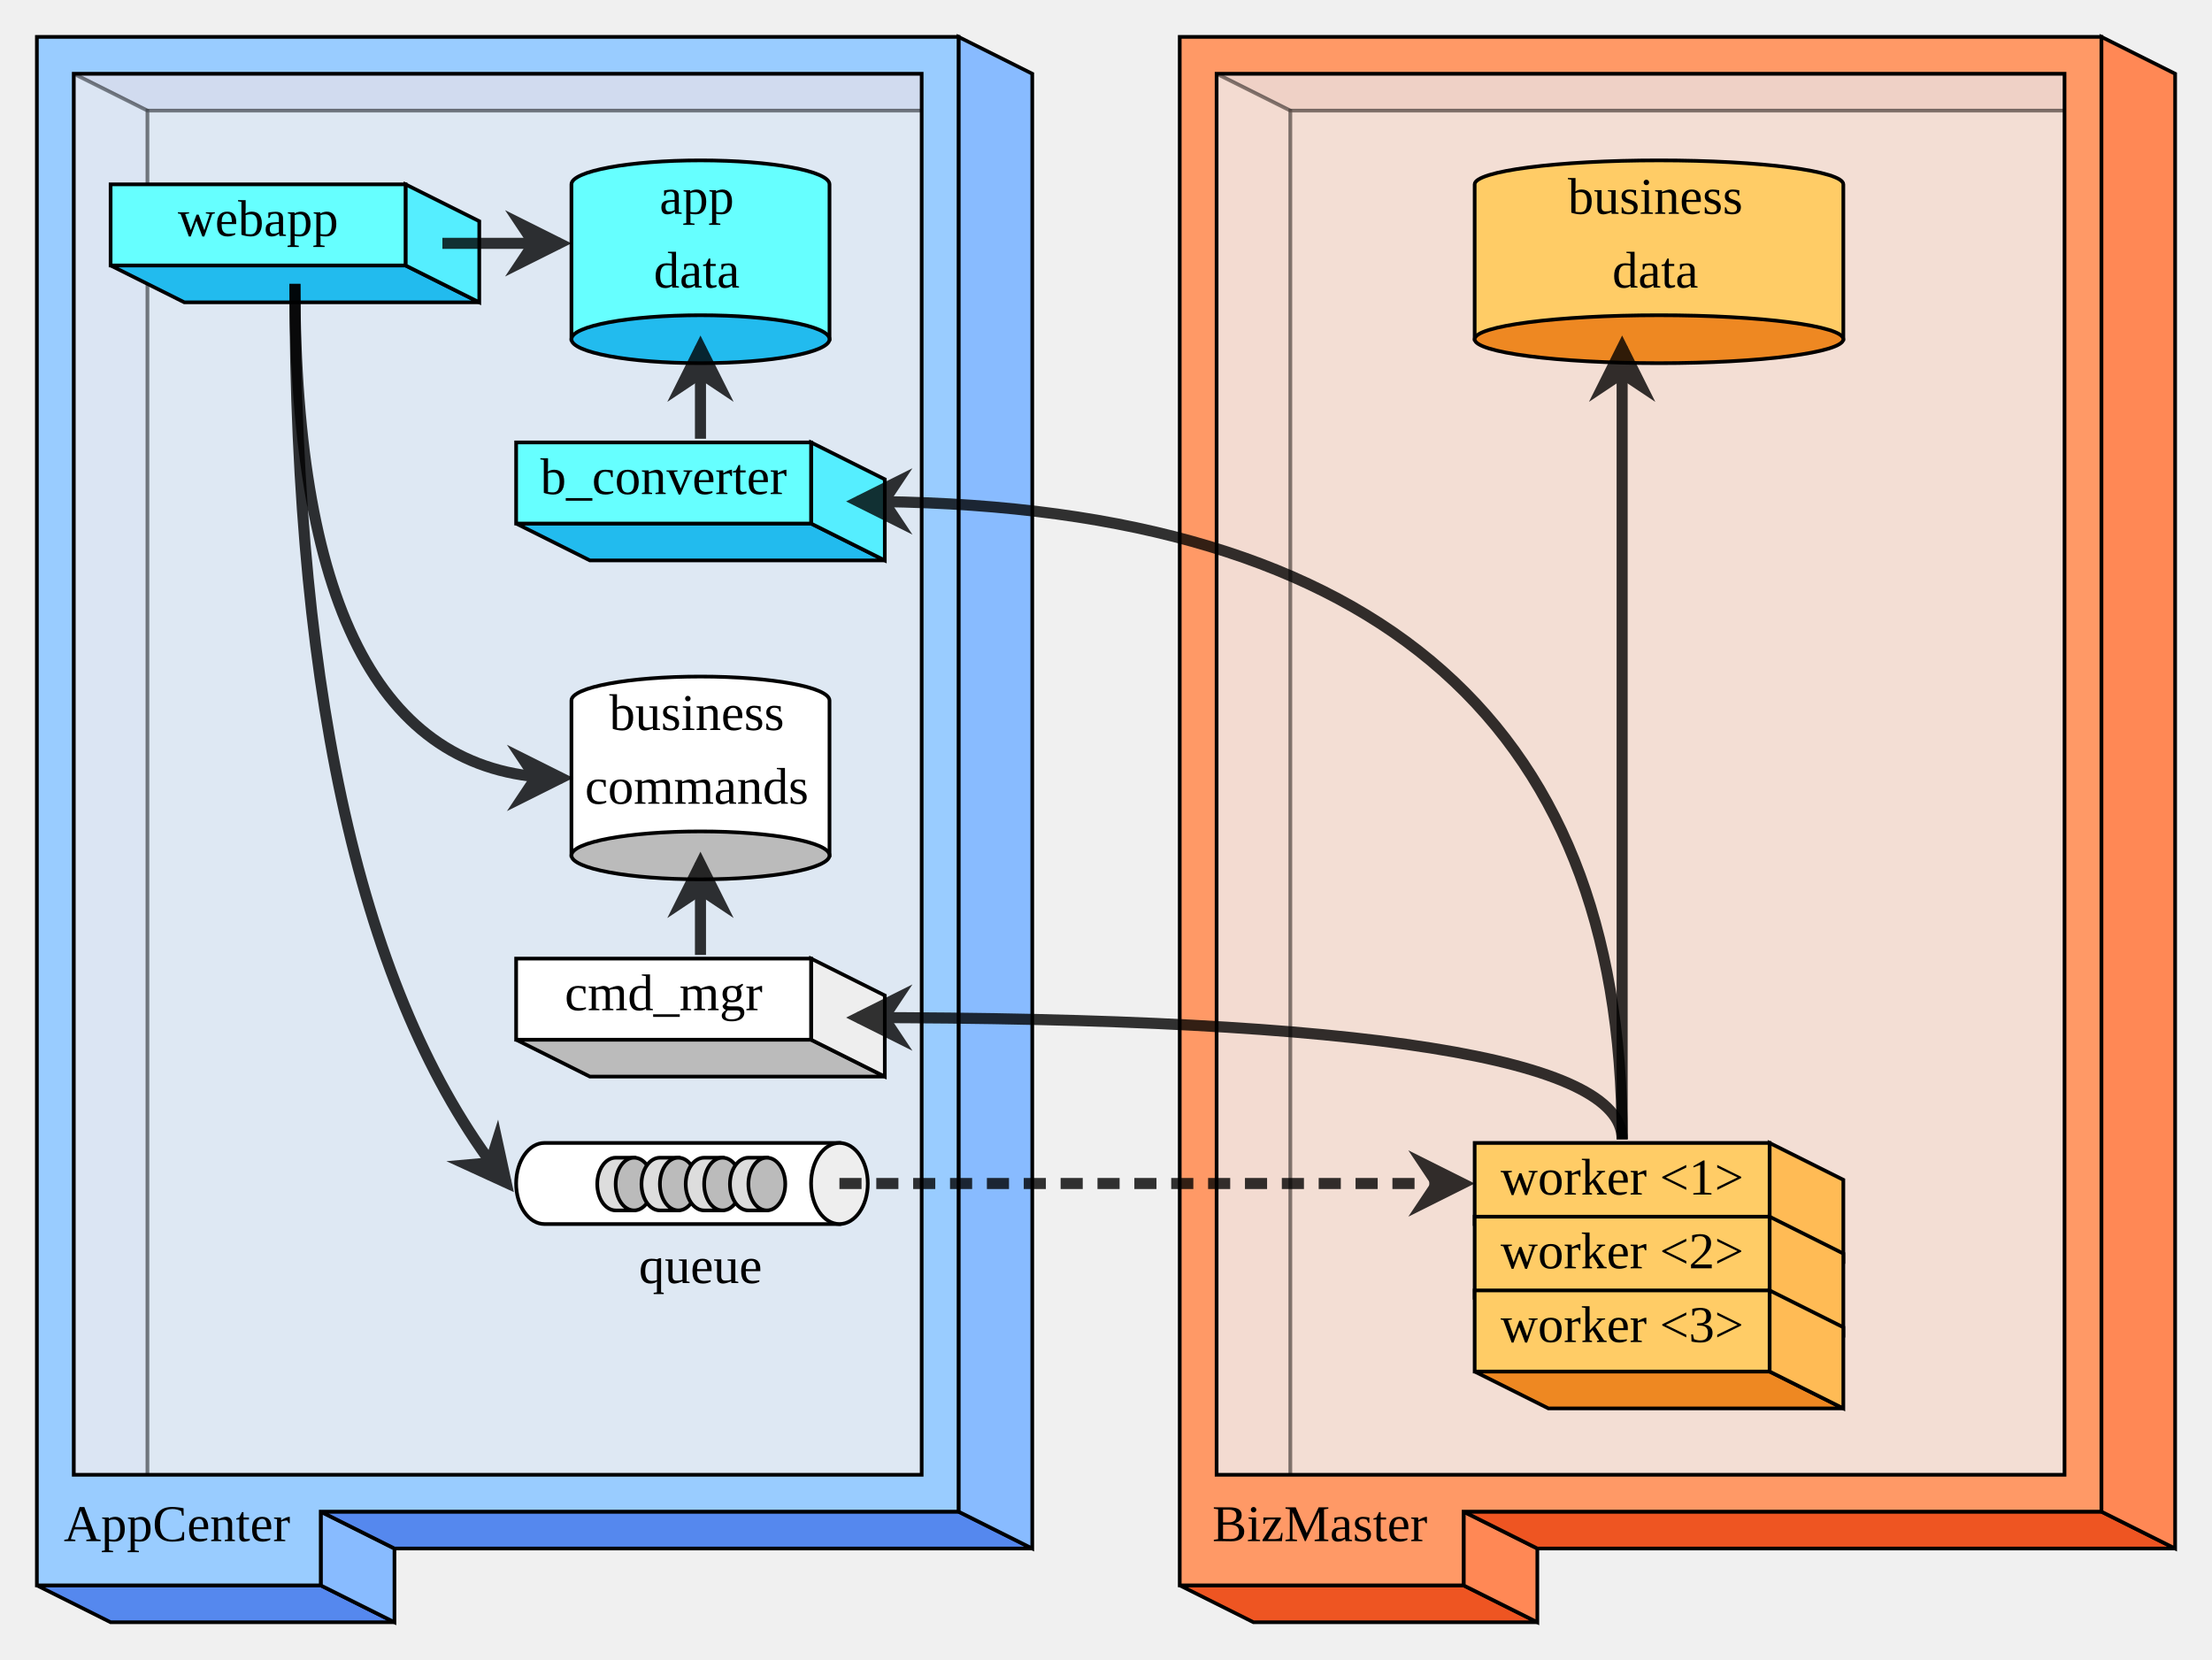
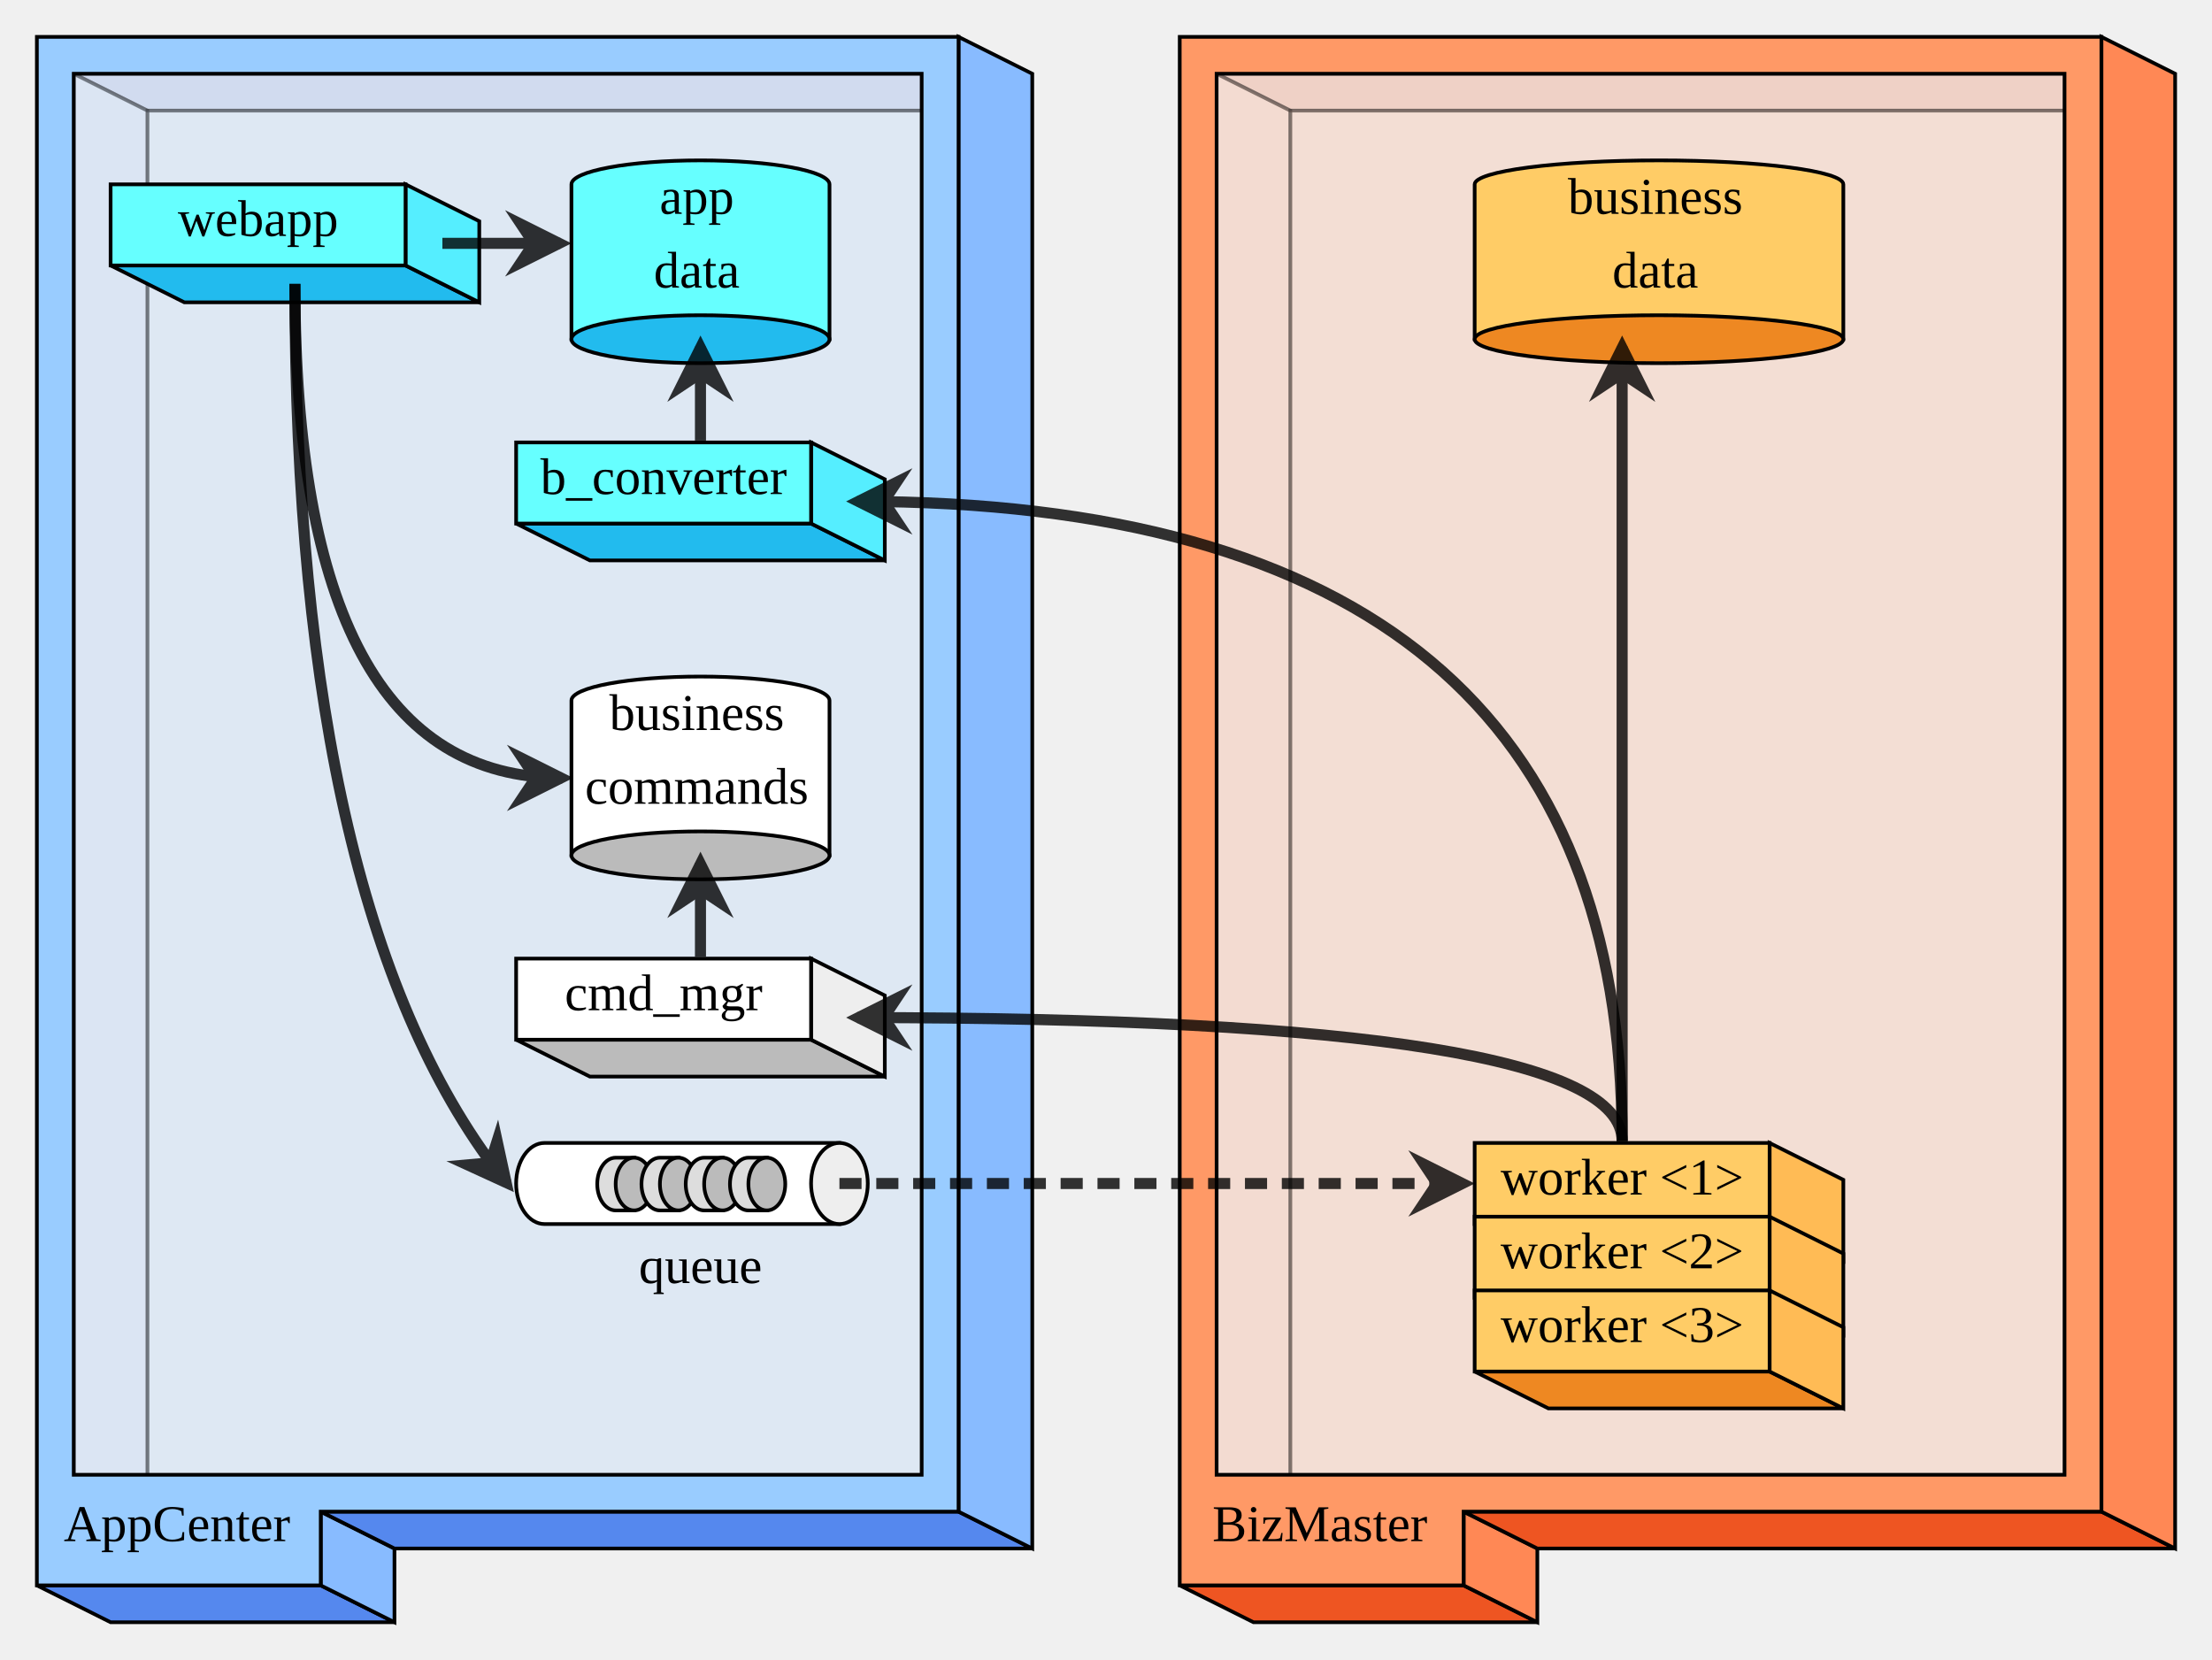
<svg xmlns="http://www.w3.org/2000/svg" width="600" height="450">
  <path fill-opacity="0.2" stroke-opacity="0.3" d="M20.0,20.0  h230.0 l20.0,10.0 h-230.0 l-20.0,-10.0 z" fill="#58e" stroke="#000" />
  <path fill-opacity="0.2" stroke-opacity="0.3" d="M20.0,20.0  l20.0,10.0 v380.0 l-20.0,-10.0 v-380.0 z" fill="#8bf" stroke="#000" />
  <path fill-opacity="0.2" stroke-opacity="0.3" d="M40.0,30.0  h230.0 v380.0 h-230.0 v-380.0 z" fill="#9cf" stroke="#000" />
  <path d="M30.0,72.0  h80.0 l20.0,10.0 h-80.0 l-20.0,-10.0 z" fill="#2be" stroke="#000" />
  <path d="M110.0,72.0  v-22.0 l20.0,10.0 v22.0 l-20.0,-10.0 z" fill="#5ef" stroke="#000" />
  <rect fill="#6ff" stroke="#000" x="30.0" y="50.0" width="80.0" height="22.0" />
  <text x="70.0" y="64.0" font-size="14.0" fill="#000" text-anchor="middle">webapp</text>
  <path d="M155.0,92.0  v-42.0 a35.0,6.5,0.0,1,1,70.0,0.0 v42.0 z" fill="#6ff" stroke="#000" />
  <ellipse cx="190.0" cy="92.0" rx="35.0" ry="6.5" fill="#2be" stroke="#000" />
  <text x="189.0" y="58.0" font-size="14.0" fill="#000" text-anchor="middle">app</text>
  <text x="189.0" y="78.0" font-size="14.0" fill="#000" text-anchor="middle">data</text>
  <path d="M140.0,142.0  h80.0 l20.0,10.0 h-80.0 l-20.0,-10.0 z" fill="#2be" stroke="#000" />
  <path d="M220.0,142.0  v-22.0 l20.0,10.0 v22.0 l-20.0,-10.0 z" fill="#5ef" stroke="#000" />
  <rect fill="#6ff" stroke="#000" x="140.0" y="120.0" width="80.0" height="22.0" />
  <text x="180.0" y="134.0" font-size="14.0" fill="#000" text-anchor="middle">b_converter</text>
  <path d="M155.0,232.0  v-42.0 a35.0,6.5,0.0,1,1,70.0,0.0 v42.0 z" fill="#fff" stroke="#000" />
  <ellipse cx="190.0" cy="232.0" rx="35.0" ry="6.5" fill="#bbb" stroke="#000" />
  <text x="189.0" y="198.0" font-size="14.0" fill="#000" text-anchor="middle">business</text>
  <text x="189.0" y="218.0" font-size="14.0" fill="#000" text-anchor="middle">commands</text>
  <path d="M140.0,282.0  h80.0 l20.0,10.0 h-80.0 l-20.0,-10.0 z" fill="#bbb" stroke="#000" />
  <path d="M220.0,282.0  v-22.0 l20.0,10.0 v22.0 l-20.0,-10.0 z" fill="#eee" stroke="#000" />
  <rect fill="#fff" stroke="#000" x="140.0" y="260.0" width="80.0" height="22.0" />
  <text x="180.0" y="274.0" font-size="14.0" fill="#000" text-anchor="middle">cmd_mgr</text>
  <path d="M227.692,310.0  h-80.0 a7.692,11.0,0.0,0,0,0.0,22.0 h80.0 z" fill="#fff" stroke="#000" />
  <ellipse cx="227.692" cy="321.0" rx="7.692" ry="11.0" fill="#eee" stroke="#000" />
  <path d="M172.0,314.0  h-5.0 a5.0,7.15,0.0,0,0,0.0,14.3 h5.0 z" fill="#ddd" stroke="#000" />
  <ellipse cx="172.0" cy="321.15" rx="5.0" ry="7.15" fill="#bbb" stroke="#000" />
  <path d="M184.0,314.0  h-5.0 a5.0,7.15,0.0,0,0,0.0,14.3 h5.0 z" fill="#ddd" stroke="#000" />
  <ellipse cx="184.0" cy="321.15" rx="5.0" ry="7.15" fill="#bbb" stroke="#000" />
  <path d="M196.0,314.0  h-5.0 a5.0,7.15,0.0,0,0,0.0,14.3 h5.0 z" fill="#ddd" stroke="#000" />
  <ellipse cx="196.0" cy="321.15" rx="5.0" ry="7.15" fill="#bbb" stroke="#000" />
  <path d="M208.0,314.0  h-5.0 a5.0,7.15,0.0,0,0,0.0,14.3 h5.0 z" fill="#ddd" stroke="#000" />
  <ellipse cx="208.0" cy="321.15" rx="5.0" ry="7.15" fill="#bbb" stroke="#000" />
  <text x="190.0" y="348.0" font-size="14.0" fill="#000" text-anchor="middle">queue</text>
  <path d="M10.0,430.0  h77.0 l20.0,10.0 h-77.0 l-20.0,-10.0 z" fill="#58e" stroke="#000" />
  <path d="M87.0,430.0  v-20.0 l20.0,10.0 v20.0 l-20.0,-10.0 z" fill="#8bf" stroke="#000" />
  <path d="M87.0,410.0  h173.0 l20.0,10.0 h-173.0 l-20.0,-10.0 z" fill="#58e" stroke="#000" />
  <path d="M260.0,410.0  v-400.0 l20.0,10.0 v400.0 l-20.0,-10.0 z" fill="#8bf" stroke="#000" />
  <path fill-rule="evenodd" d="M10.0,10.0  h250.0 v400.0 h-173.0 v20.0 h-77.0 v-420.0 z  m10.0,10.0 v380.0 h230.0 v-380.0 h-230.0 z" fill="#9cf" stroke="#000" />
  <text x="48.0" y="418.0" font-size="14.0" fill="#000" text-anchor="middle">AppCenter</text>
  <path fill-opacity="0.2" stroke-opacity="0.3" d="M330.0,20.0  h230.0 l20.0,10.0 h-230.0 l-20.0,-10.0 z" fill="#e52" stroke="#000" />
  <path fill-opacity="0.2" stroke-opacity="0.3" d="M330.0,20.0  l20.0,10.0 v380.0 l-20.0,-10.0 v-380.0 z" fill="#f85" stroke="#000" />
  <path fill-opacity="0.2" stroke-opacity="0.3" d="M350.0,30.0  h230.0 v380.0 h-230.0 v-380.0 z" fill="#f96" stroke="#000" />
  <path d="M400.0,332.0  h80.0 l20.0,10.0 h-80.0 l-20.0,-10.0 z" fill="#e82" stroke="#000" />
  <path d="M480.0,332.0  v-22.0 l20.0,10.0 v22.0 l-20.0,-10.0 z" fill="#fb5" stroke="#000" />
  <rect fill="#fc6" stroke="#000" x="400.0" y="310.0" width="80.0" height="22.0" />
  <text x="440.0" y="324.0" font-size="14.0" fill="#000" text-anchor="middle">worker &lt;1&gt;</text>
  <path d="M400.0,352.0  h80.0 l20.0,10.0 h-80.0 l-20.0,-10.0 z" fill="#e82" stroke="#000" />
  <path d="M480.0,352.0  v-22.0 l20.0,10.0 v22.0 l-20.0,-10.0 z" fill="#fb5" stroke="#000" />
  <rect fill="#fc6" stroke="#000" x="400.0" y="330.0" width="80.0" height="22.0" />
  <text x="440.0" y="344.0" font-size="14.0" fill="#000" text-anchor="middle">worker &lt;2&gt;</text>
  <path d="M400.0,372.0  h80.0 l20.0,10.0 h-80.0 l-20.0,-10.0 z" fill="#e82" stroke="#000" />
  <path d="M480.0,372.0  v-22.0 l20.0,10.0 v22.0 l-20.0,-10.0 z" fill="#fb5" stroke="#000" />
  <rect fill="#fc6" stroke="#000" x="400.0" y="350.0" width="80.0" height="22.0" />
  <text x="440.0" y="364.0" font-size="14.0" fill="#000" text-anchor="middle">worker &lt;3&gt;</text>
  <path d="M400.0,92.0  v-42.0 a50.0,6.5,0.0,1,1,100.0,0.0 v42.0 z" fill="#fc6" stroke="#000" />
  <ellipse cx="450.0" cy="92.0" rx="50.0" ry="6.5" fill="#e82" stroke="#000" />
  <text x="449.0" y="58.0" font-size="14.0" fill="#000" text-anchor="middle">business</text>
  <text x="449.0" y="78.0" font-size="14.0" fill="#000" text-anchor="middle">data</text>
  <path d="M320.0,430.0  h77.0 l20.0,10.0 h-77.0 l-20.0,-10.0 z" fill="#e52" stroke="#000" />
  <path d="M397.0,430.0  v-20.0 l20.0,10.0 v20.0 l-20.0,-10.0 z" fill="#f85" stroke="#000" />
  <path d="M397.0,410.0  h173.0 l20.0,10.0 h-173.0 l-20.0,-10.0 z" fill="#e52" stroke="#000" />
  <path d="M570.0,410.0  v-400.0 l20.0,10.0 v400.0 l-20.0,-10.0 z" fill="#f85" stroke="#000" />
  <path fill-rule="evenodd" d="M320.0,10.0  h250.0 v400.0 h-173.0 v20.0 h-77.0 v-420.0 z  m10.0,10.0 v380.0 h230.0 v-380.0 h-230.0 z" fill="#f96" stroke="#000" />
  <text x="358.0" y="418.0" font-size="14.0" fill="#000" text-anchor="middle">BizMaster</text>
  <marker id="arrow_BLACK" markerWidth="6" markerHeight="6" viewBox="-3 -3 6 6" refX="2" refY="0" markerUnits="strokeWidth" orient="auto">
    <polygon points="-1,0 -3,3 3,0 -3,-3" fill="#000" />
  </marker>
  <path stroke="#000" opacity="0.8" stroke-width="3.0" fill="none" d="M120.0,66.0  l32.0,0.0" marker-end="url(#arrow_BLACK)" />
  <path stroke="#000" opacity="0.8" stroke-width="3.0" fill="none" d="M80.0,77.0  q0.0,134.0 72.5,134.0" marker-end="url(#arrow_BLACK)" />
-   <path stroke="#000" opacity="0.8" stroke-width="3.0" fill="none" d="M190.0,119.0  l0.0,-25.0" marker-end="url(#arrow_BLACK)" />
-   <path stroke="#000" opacity="0.8" stroke-width="3.0" fill="none" d="M190.0,259.0  l0.0,-25.0" marker-end="url(#arrow_BLACK)" />
+   <path stroke="#000" opacity="0.8" stroke-width="3.0" fill="none" d="M190.0,119.5  l0.0,-25.5" marker-end="url(#arrow_BLACK)" />
+   <path stroke="#000" opacity="0.8" stroke-width="3.0" fill="none" d="M190.0,259.5  l0.0,-25.5" marker-end="url(#arrow_BLACK)" />
  <path stroke="#000" opacity="0.8" stroke-width="3.0" fill="none" d="M80.0,77.0  q0.0,172.5 57.5,244.0" marker-end="url(#arrow_BLACK)" />
  <path stroke="#000" opacity="0.8" stroke-width="3.0" fill="none" stroke-dasharray="6,4" d="M227.692,321.0  l169.308,0.0" marker-end="url(#arrow_BLACK)" />
-   <path stroke="#000" opacity="0.8" stroke-width="3.0" fill="none" d="M440.0,309.0  q0.0,-173.0 -207.5,-173.0" marker-end="url(#arrow_BLACK)" />
-   <path stroke="#000" opacity="0.8" stroke-width="3.0" fill="none" d="M440.0,309.0  q0.0,-33.0 -207.5,-33.0" marker-end="url(#arrow_BLACK)" />
-   <path stroke="#000" opacity="0.8" stroke-width="3.0" fill="none" d="M440.0,309.0  l0.0,-215.0" marker-end="url(#arrow_BLACK)" />
+   <path stroke="#000" opacity="0.8" stroke-width="3.0" fill="none" d="M440.0,309.5  q0.0,-173.5 -207.5,-173.5" marker-end="url(#arrow_BLACK)" />
+   <path stroke="#000" opacity="0.8" stroke-width="3.0" fill="none" d="M440.0,309.5  q0.0,-33.5 -207.5,-33.5" marker-end="url(#arrow_BLACK)" />
+   <path stroke="#000" opacity="0.8" stroke-width="3.0" fill="none" d="M440.0,309.5  l0.0,-215.5" marker-end="url(#arrow_BLACK)" />
</svg>
